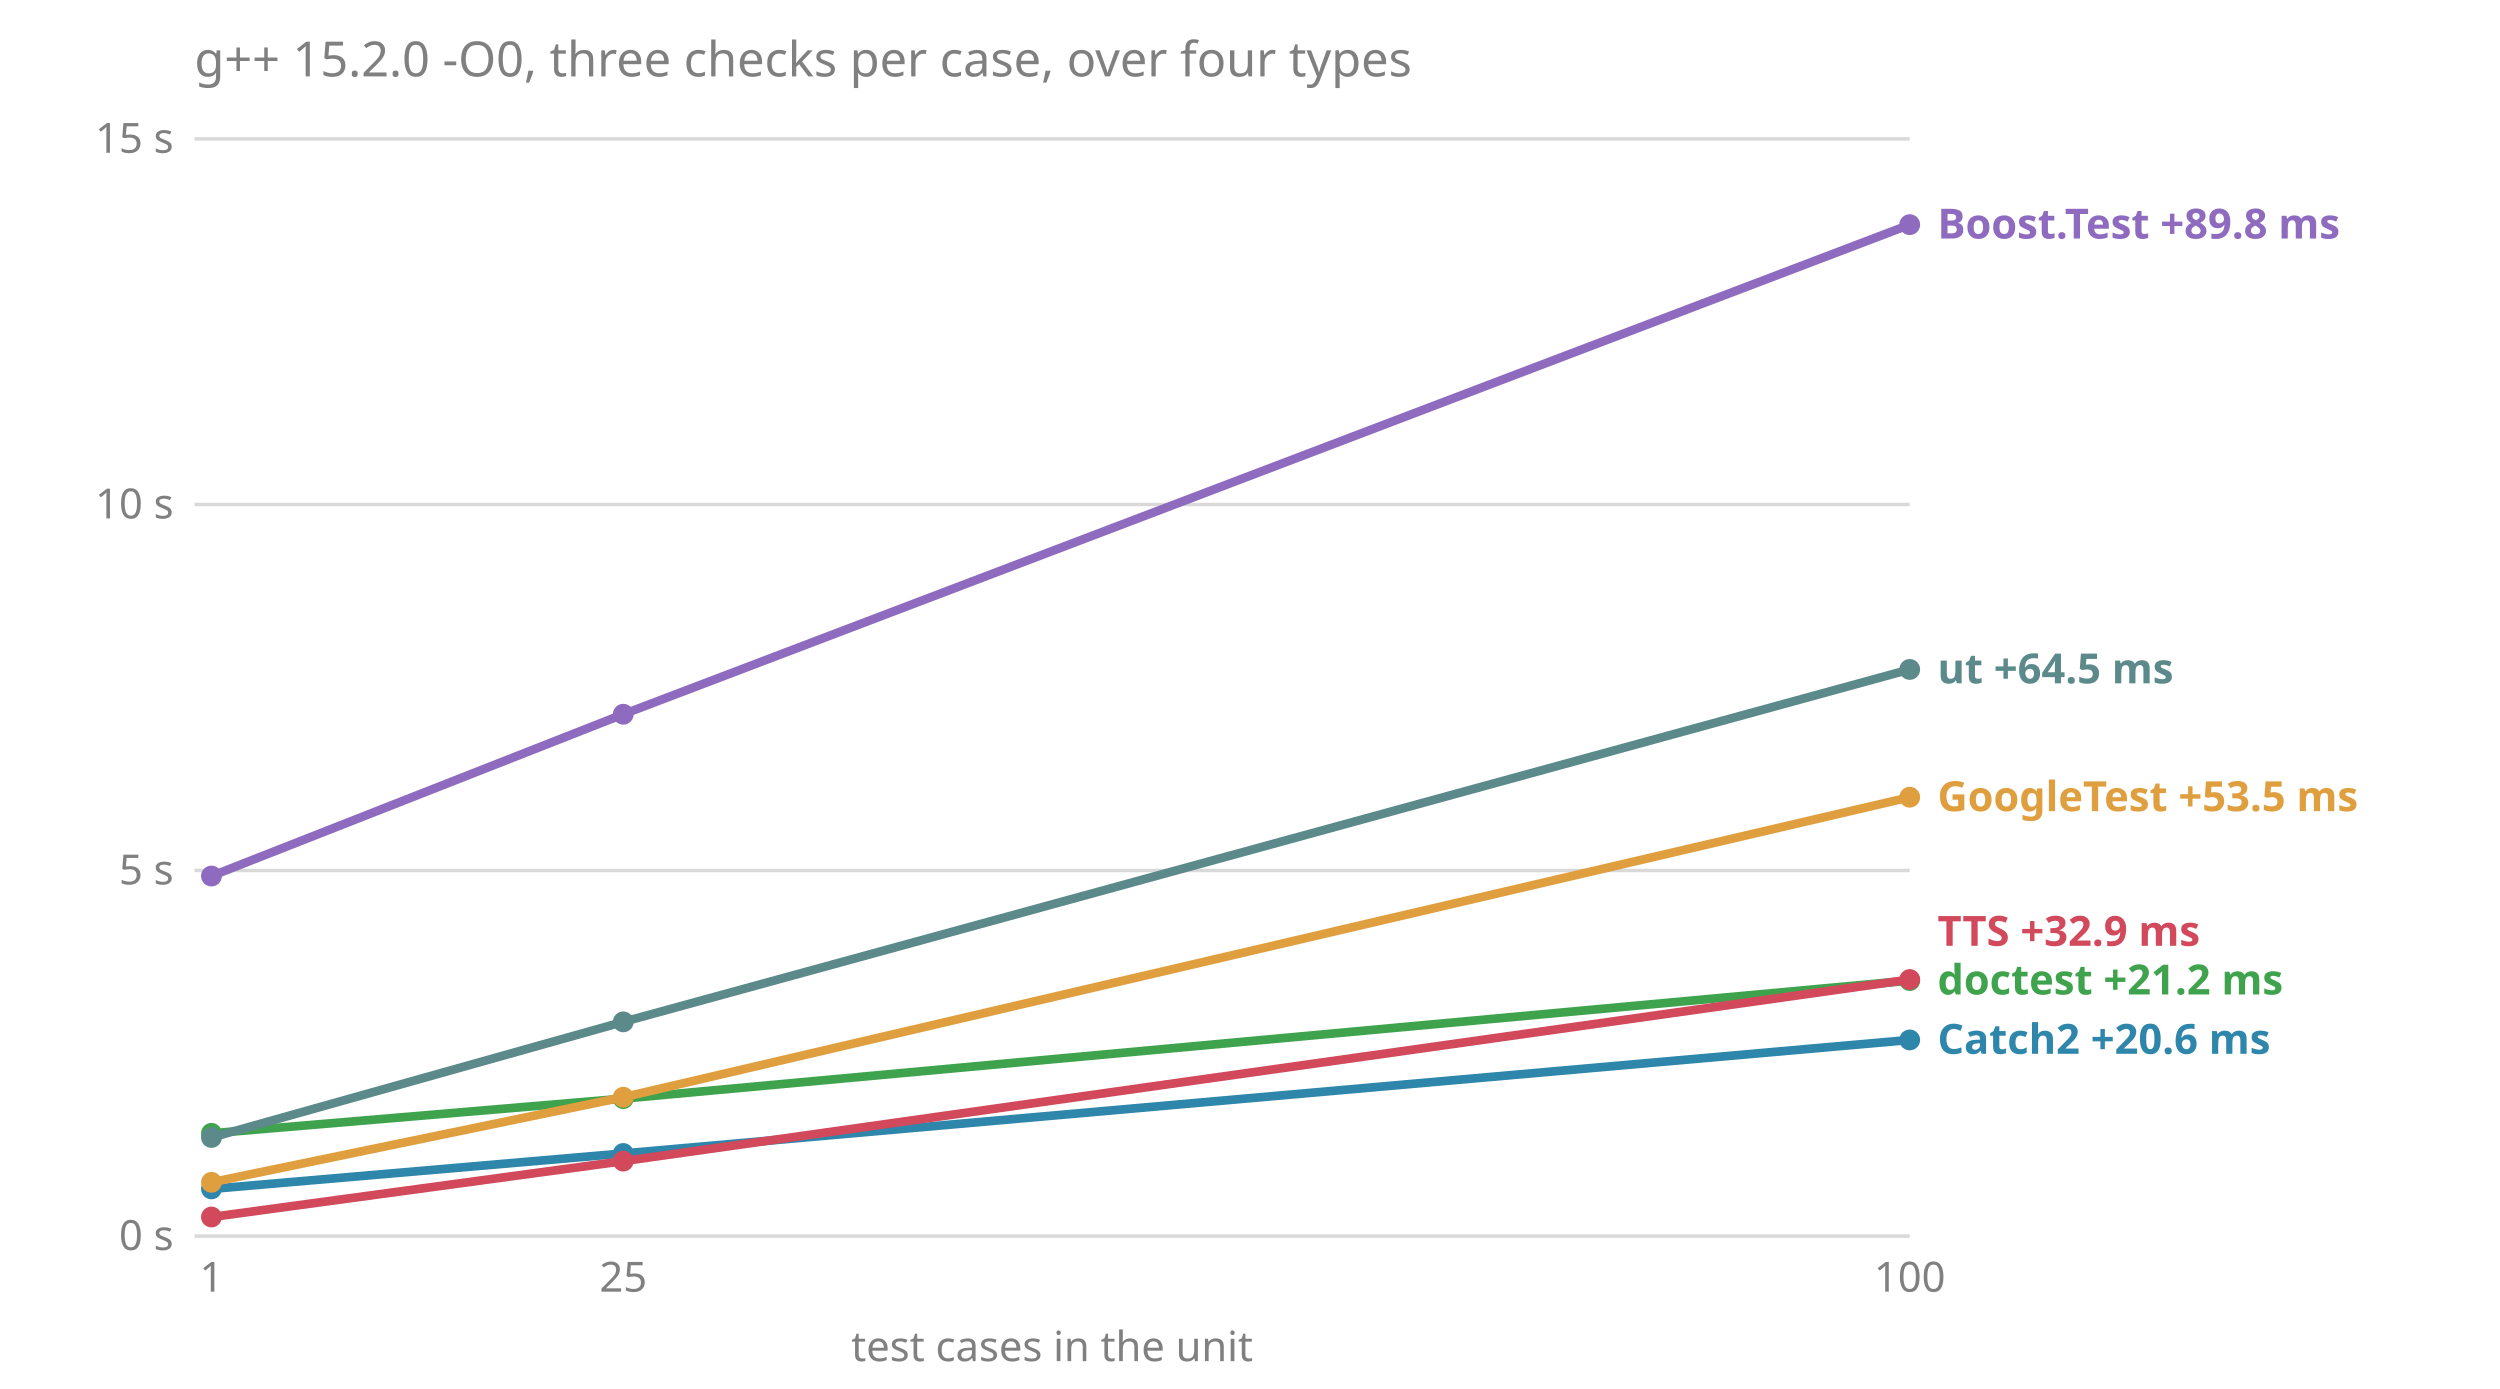
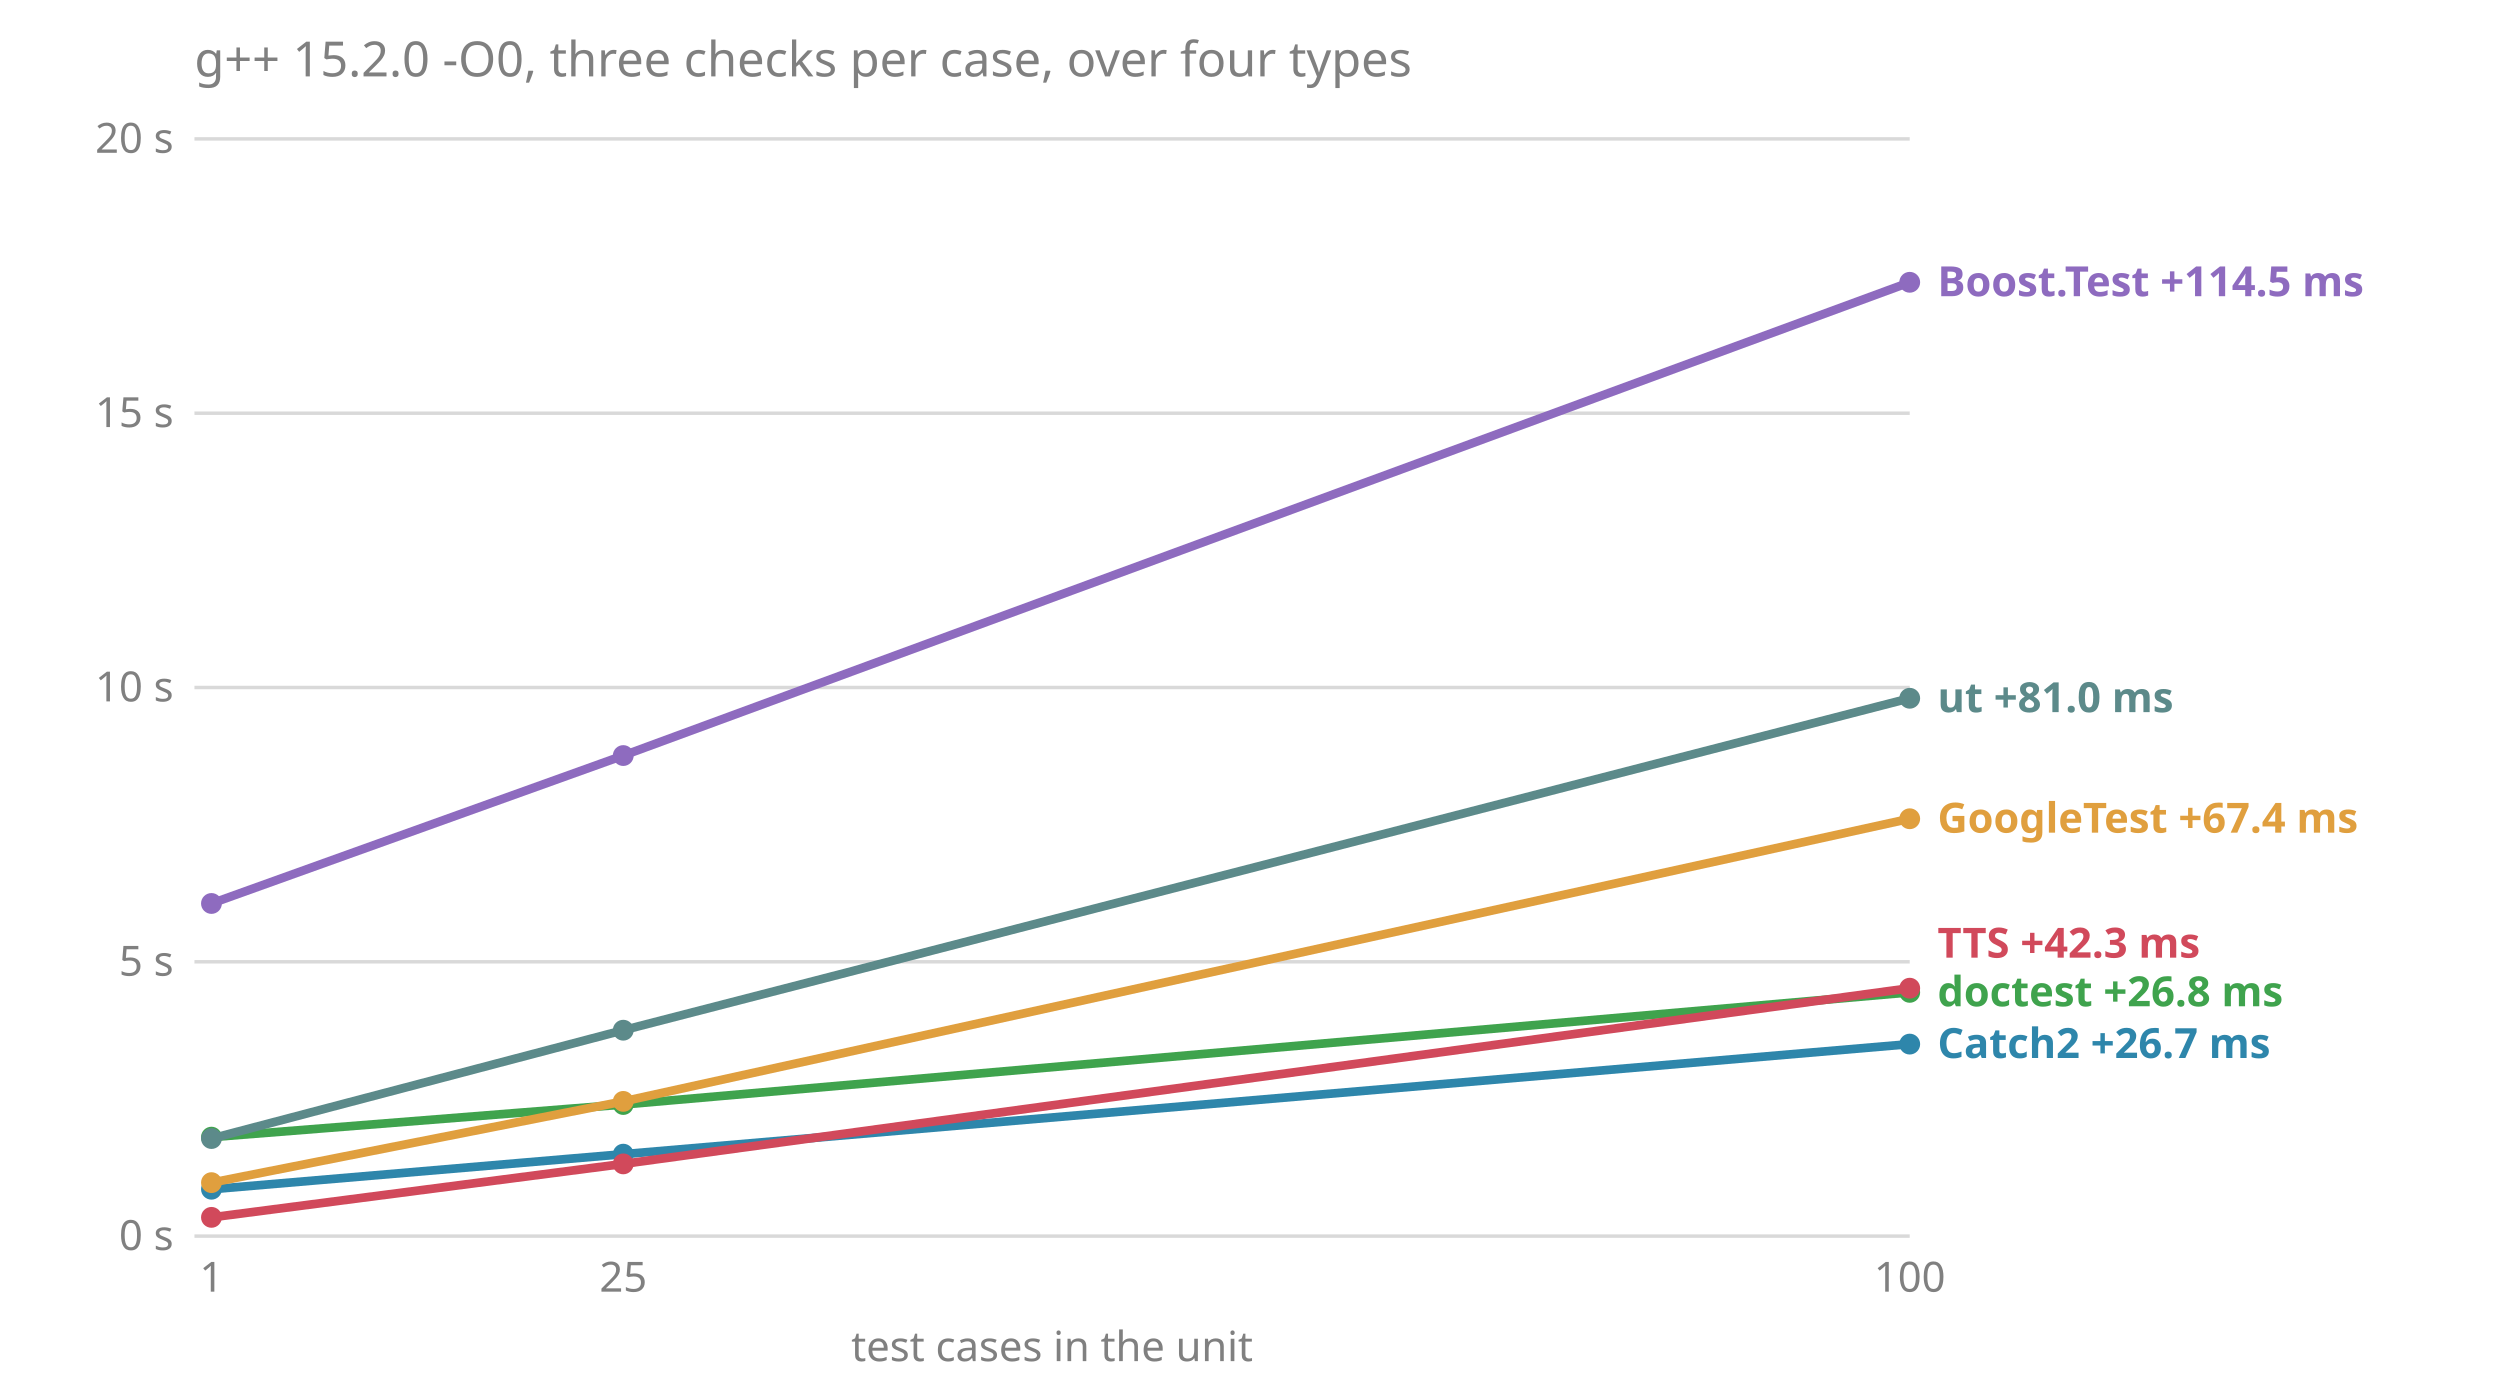
<svg xmlns="http://www.w3.org/2000/svg" viewBox="0 0 720 400" font-family="sans-serif" font-size="12">
  <text x="56" y="22" fill="#808080" font-size="14">g++ 15.2.0 -O0, three checks per case, over four types</text>
  <line x1="56" x2="550" y1="356.0" y2="356.0" stroke="#808080" stroke-opacity="0.3" />
  <text x="50" y="360.0" fill="#808080" text-anchor="end">0 s</text>
-   <line x1="56" x2="550" y1="250.7" y2="250.7" stroke="#808080" stroke-opacity="0.3" />
-   <text x="50" y="254.7" fill="#808080" text-anchor="end">5 s</text>
-   <line x1="56" x2="550" y1="145.3" y2="145.3" stroke="#808080" stroke-opacity="0.3" />
-   <text x="50" y="149.3" fill="#808080" text-anchor="end">10 s</text>
+   <line x1="56" x2="550" y1="277.0" y2="277.0" stroke="#808080" stroke-opacity="0.3" />
+   <text x="50" y="281.0" fill="#808080" text-anchor="end">5 s</text>
+   <line x1="56" x2="550" y1="198.0" y2="198.0" stroke="#808080" stroke-opacity="0.3" />
+   <text x="50" y="202.0" fill="#808080" text-anchor="end">10 s</text>
+   <line x1="56" x2="550" y1="119.0" y2="119.0" stroke="#808080" stroke-opacity="0.3" />
+   <text x="50" y="123.0" fill="#808080" text-anchor="end">15 s</text>
  <line x1="56" x2="550" y1="40.0" y2="40.0" stroke="#808080" stroke-opacity="0.3" />
-   <text x="50" y="44.0" fill="#808080" text-anchor="end">15 s</text>
+   <text x="50" y="44.0" fill="#808080" text-anchor="end">20 s</text>
  <text x="60.9" y="372" fill="#808080" text-anchor="middle">1</text>
  <text x="179.5" y="372" fill="#808080" text-anchor="middle">25</text>
  <text x="550.0" y="372" fill="#808080" text-anchor="middle">100</text>
  <text x="303.0" y="392" fill="#808080" text-anchor="middle">test cases in the unit</text>
-   <text x="558" y="303.5" fill="#2e86ab" font-weight="bold">Catch2 +20.6 ms</text>
-   <text x="558" y="286.4" fill="#3fa34d" font-weight="bold">doctest +21.2 ms</text>
-   <text x="558" y="272.4" fill="#d1495b" font-weight="bold">TTS +32.9 ms</text>
-   <text x="558" y="233.6" fill="#e09f3e" font-weight="bold">GoogleTest +53.5 ms</text>
-   <text x="558" y="196.8" fill="#5c8a8a" font-weight="bold">ut +64.5 ms</text>
-   <text x="558" y="68.7" fill="#8e6bbf" font-weight="bold">Boost.Test +89.8 ms</text>
-   <polyline points="60.9,252.3 179.5,205.7 550.0,64.7" fill="none" stroke="#8e6bbf" stroke-width="2.5" />
-   <circle cx="60.9" cy="252.3" r="3" fill="#8e6bbf" />
-   <circle cx="179.5" cy="205.7" r="3" fill="#8e6bbf" />
-   <circle cx="550.0" cy="64.7" r="3" fill="#8e6bbf" />
-   <polyline points="60.9,342.4 179.5,332.2 550.0,299.5" fill="none" stroke="#2e86ab" stroke-width="2.5" />
-   <circle cx="60.9" cy="342.4" r="3" fill="#2e86ab" />
-   <circle cx="179.5" cy="332.2" r="3" fill="#2e86ab" />
-   <circle cx="550.0" cy="299.5" r="3" fill="#2e86ab" />
-   <polyline points="60.9,326.4 179.5,316.4 550.0,282.4" fill="none" stroke="#3fa34d" stroke-width="2.5" />
-   <circle cx="60.9" cy="326.4" r="3" fill="#3fa34d" />
-   <circle cx="179.5" cy="316.4" r="3" fill="#3fa34d" />
-   <circle cx="550.0" cy="282.4" r="3" fill="#3fa34d" />
-   <polyline points="60.9,340.5 179.5,316.0 550.0,229.6" fill="none" stroke="#e09f3e" stroke-width="2.5" />
-   <circle cx="60.9" cy="340.5" r="3" fill="#e09f3e" />
-   <circle cx="179.5" cy="316.0" r="3" fill="#e09f3e" />
-   <circle cx="550.0" cy="229.6" r="3" fill="#e09f3e" />
-   <polyline points="60.9,350.5 179.5,334.4 550.0,282.1" fill="none" stroke="#d1495b" stroke-width="2.5" />
-   <circle cx="60.9" cy="350.5" r="3" fill="#d1495b" />
-   <circle cx="179.5" cy="334.4" r="3" fill="#d1495b" />
-   <circle cx="550.0" cy="282.1" r="3" fill="#d1495b" />
-   <polyline points="60.9,327.6 179.5,294.3 550.0,192.8" fill="none" stroke="#5c8a8a" stroke-width="2.5" />
-   <circle cx="60.9" cy="327.6" r="3" fill="#5c8a8a" />
-   <circle cx="179.5" cy="294.3" r="3" fill="#5c8a8a" />
-   <circle cx="550.0" cy="192.8" r="3" fill="#5c8a8a" />
+   <text x="558" y="304.7" fill="#2e86ab" font-weight="bold">Catch2 +26.7 ms</text>
+   <text x="558" y="289.8" fill="#3fa34d" font-weight="bold">doctest +26.8 ms</text>
+   <text x="558" y="275.8" fill="#d1495b" font-weight="bold">TTS +42.3 ms</text>
+   <text x="558" y="239.8" fill="#e09f3e" font-weight="bold">GoogleTest +67.4 ms</text>
+   <text x="558" y="205.1" fill="#5c8a8a" font-weight="bold">ut +81.0 ms</text>
+   <text x="558" y="85.3" fill="#8e6bbf" font-weight="bold">Boost.Test +114.5 ms</text>
+   <polyline points="60.9,260.2 179.5,217.6 550.0,81.3" fill="none" stroke="#8e6bbf" stroke-width="2.5" />
+   <circle cx="60.9" cy="260.2" r="3" fill="#8e6bbf" />
+   <circle cx="179.5" cy="217.6" r="3" fill="#8e6bbf" />
+   <circle cx="550.0" cy="81.3" r="3" fill="#8e6bbf" />
+   <polyline points="60.9,342.5 179.5,332.4 550.0,300.7" fill="none" stroke="#2e86ab" stroke-width="2.5" />
+   <circle cx="60.9" cy="342.5" r="3" fill="#2e86ab" />
+   <circle cx="179.5" cy="332.4" r="3" fill="#2e86ab" />
+   <circle cx="550.0" cy="300.7" r="3" fill="#2e86ab" />
+   <polyline points="60.9,327.5 179.5,318.1 550.0,285.8" fill="none" stroke="#3fa34d" stroke-width="2.5" />
+   <circle cx="60.9" cy="327.5" r="3" fill="#3fa34d" />
+   <circle cx="179.5" cy="318.1" r="3" fill="#3fa34d" />
+   <circle cx="550.0" cy="285.8" r="3" fill="#3fa34d" />
+   <polyline points="60.9,340.6 179.5,317.2 550.0,235.8" fill="none" stroke="#e09f3e" stroke-width="2.5" />
+   <circle cx="60.9" cy="340.6" r="3" fill="#e09f3e" />
+   <circle cx="179.5" cy="317.2" r="3" fill="#e09f3e" />
+   <circle cx="550.0" cy="235.8" r="3" fill="#e09f3e" />
+   <polyline points="60.9,350.6 179.5,335.2 550.0,284.6" fill="none" stroke="#d1495b" stroke-width="2.5" />
+   <circle cx="60.9" cy="350.6" r="3" fill="#d1495b" />
+   <circle cx="179.5" cy="335.2" r="3" fill="#d1495b" />
+   <circle cx="550.0" cy="284.6" r="3" fill="#d1495b" />
+   <polyline points="60.9,327.9 179.5,296.7 550.0,201.1" fill="none" stroke="#5c8a8a" stroke-width="2.5" />
+   <circle cx="60.9" cy="327.9" r="3" fill="#5c8a8a" />
+   <circle cx="179.5" cy="296.7" r="3" fill="#5c8a8a" />
+   <circle cx="550.0" cy="201.1" r="3" fill="#5c8a8a" />
</svg>
